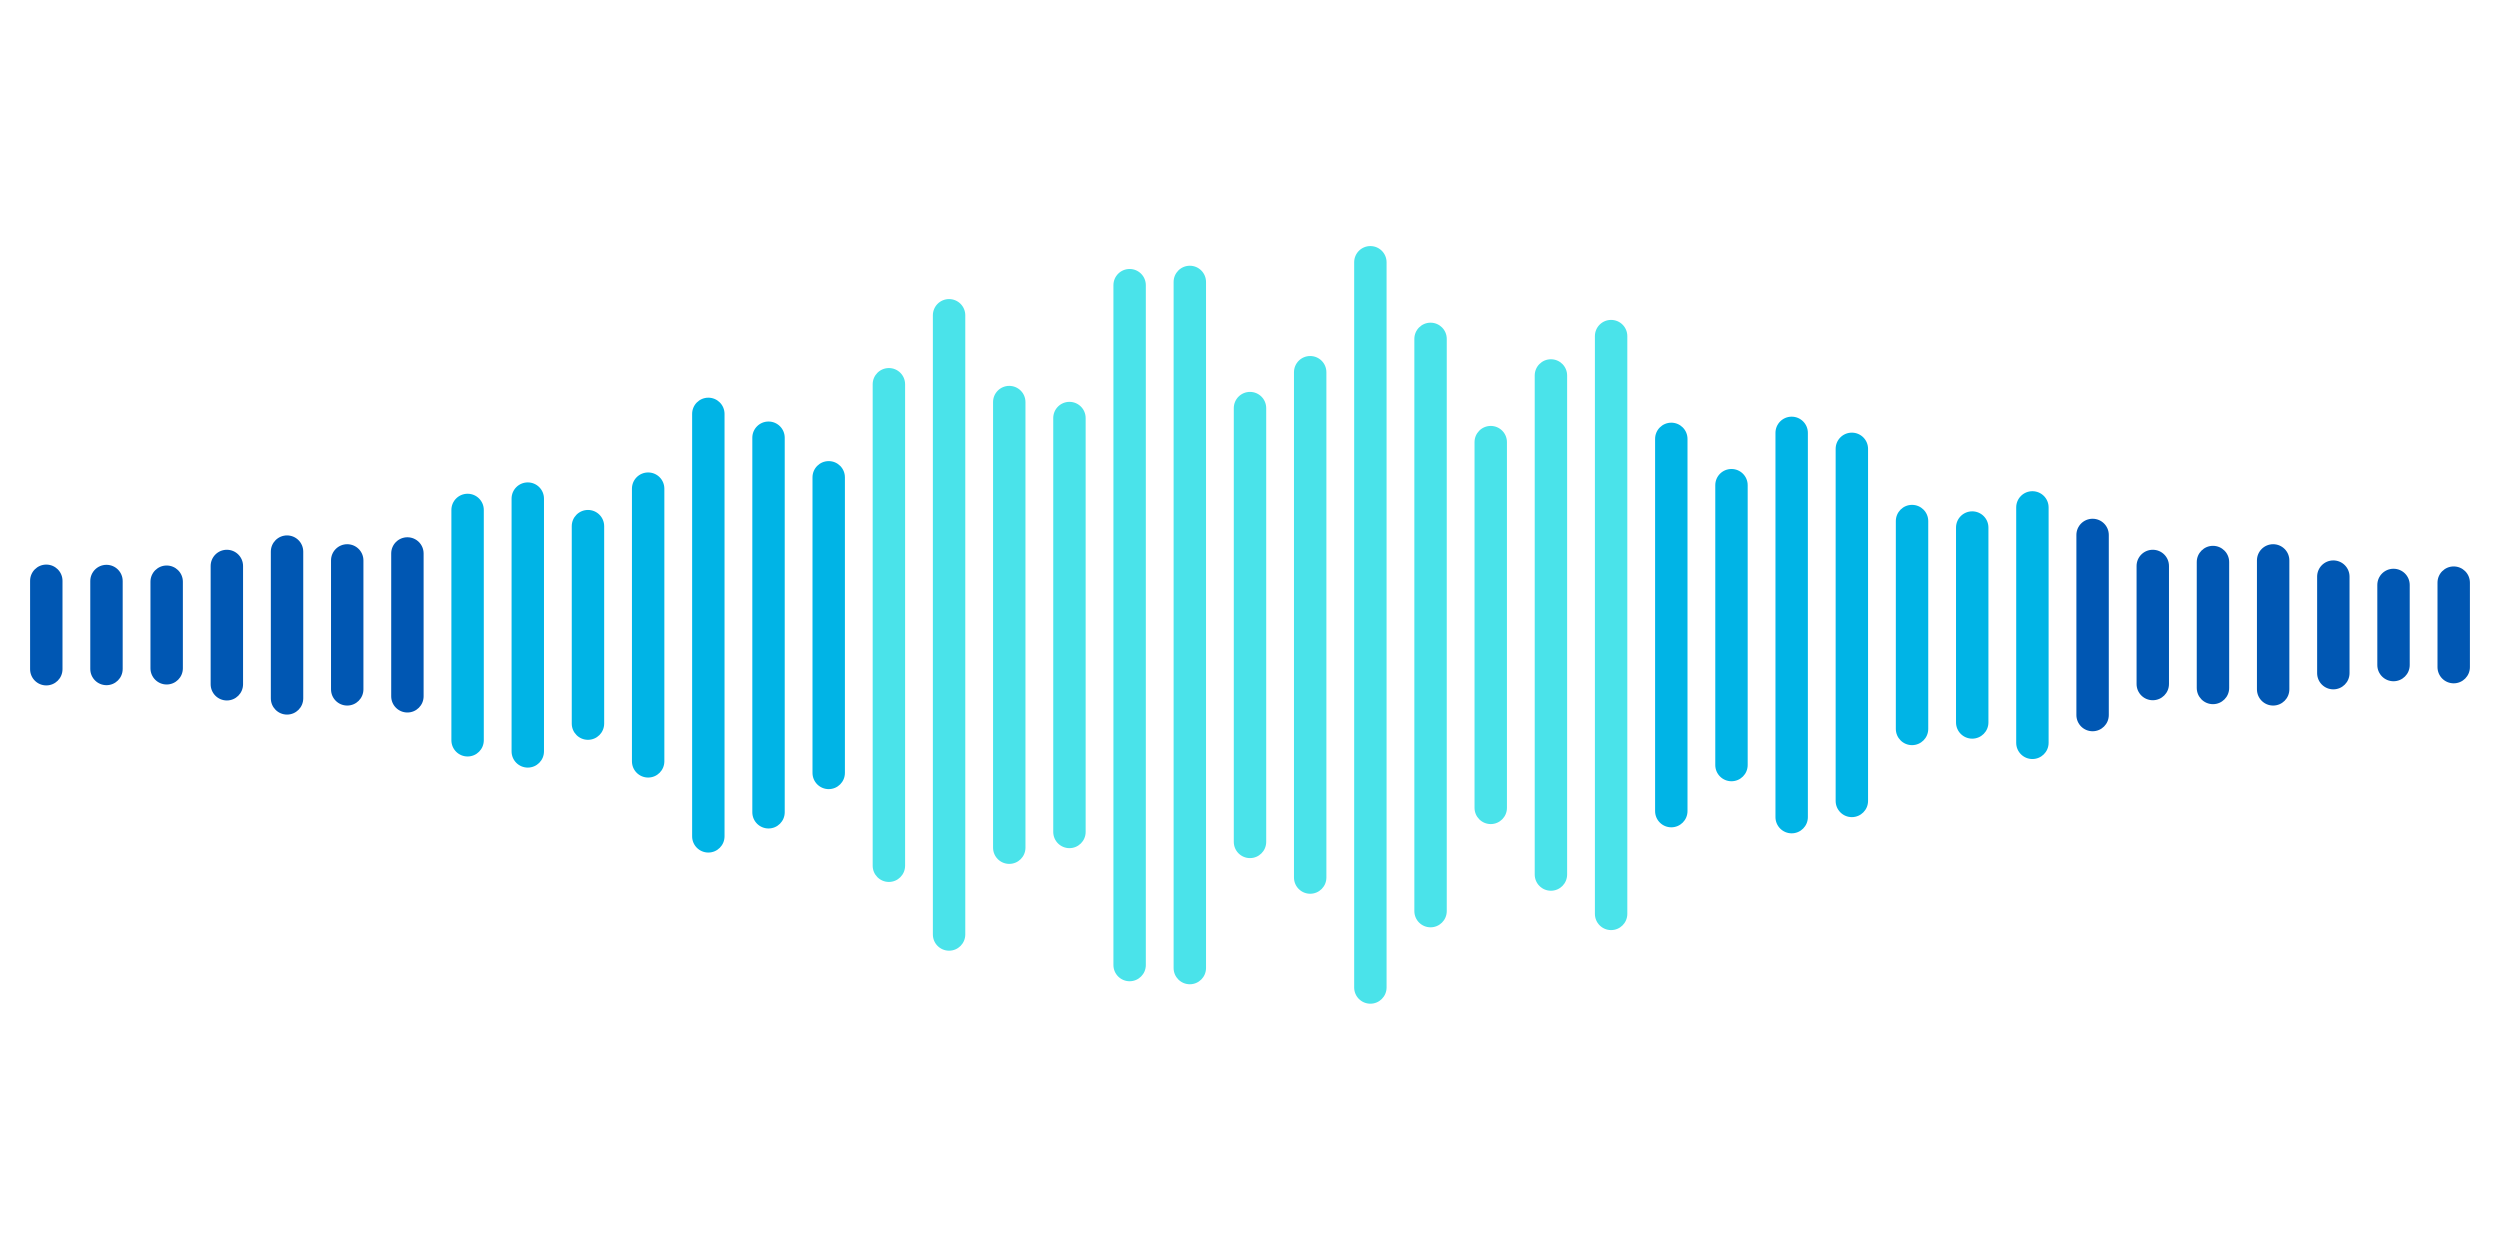
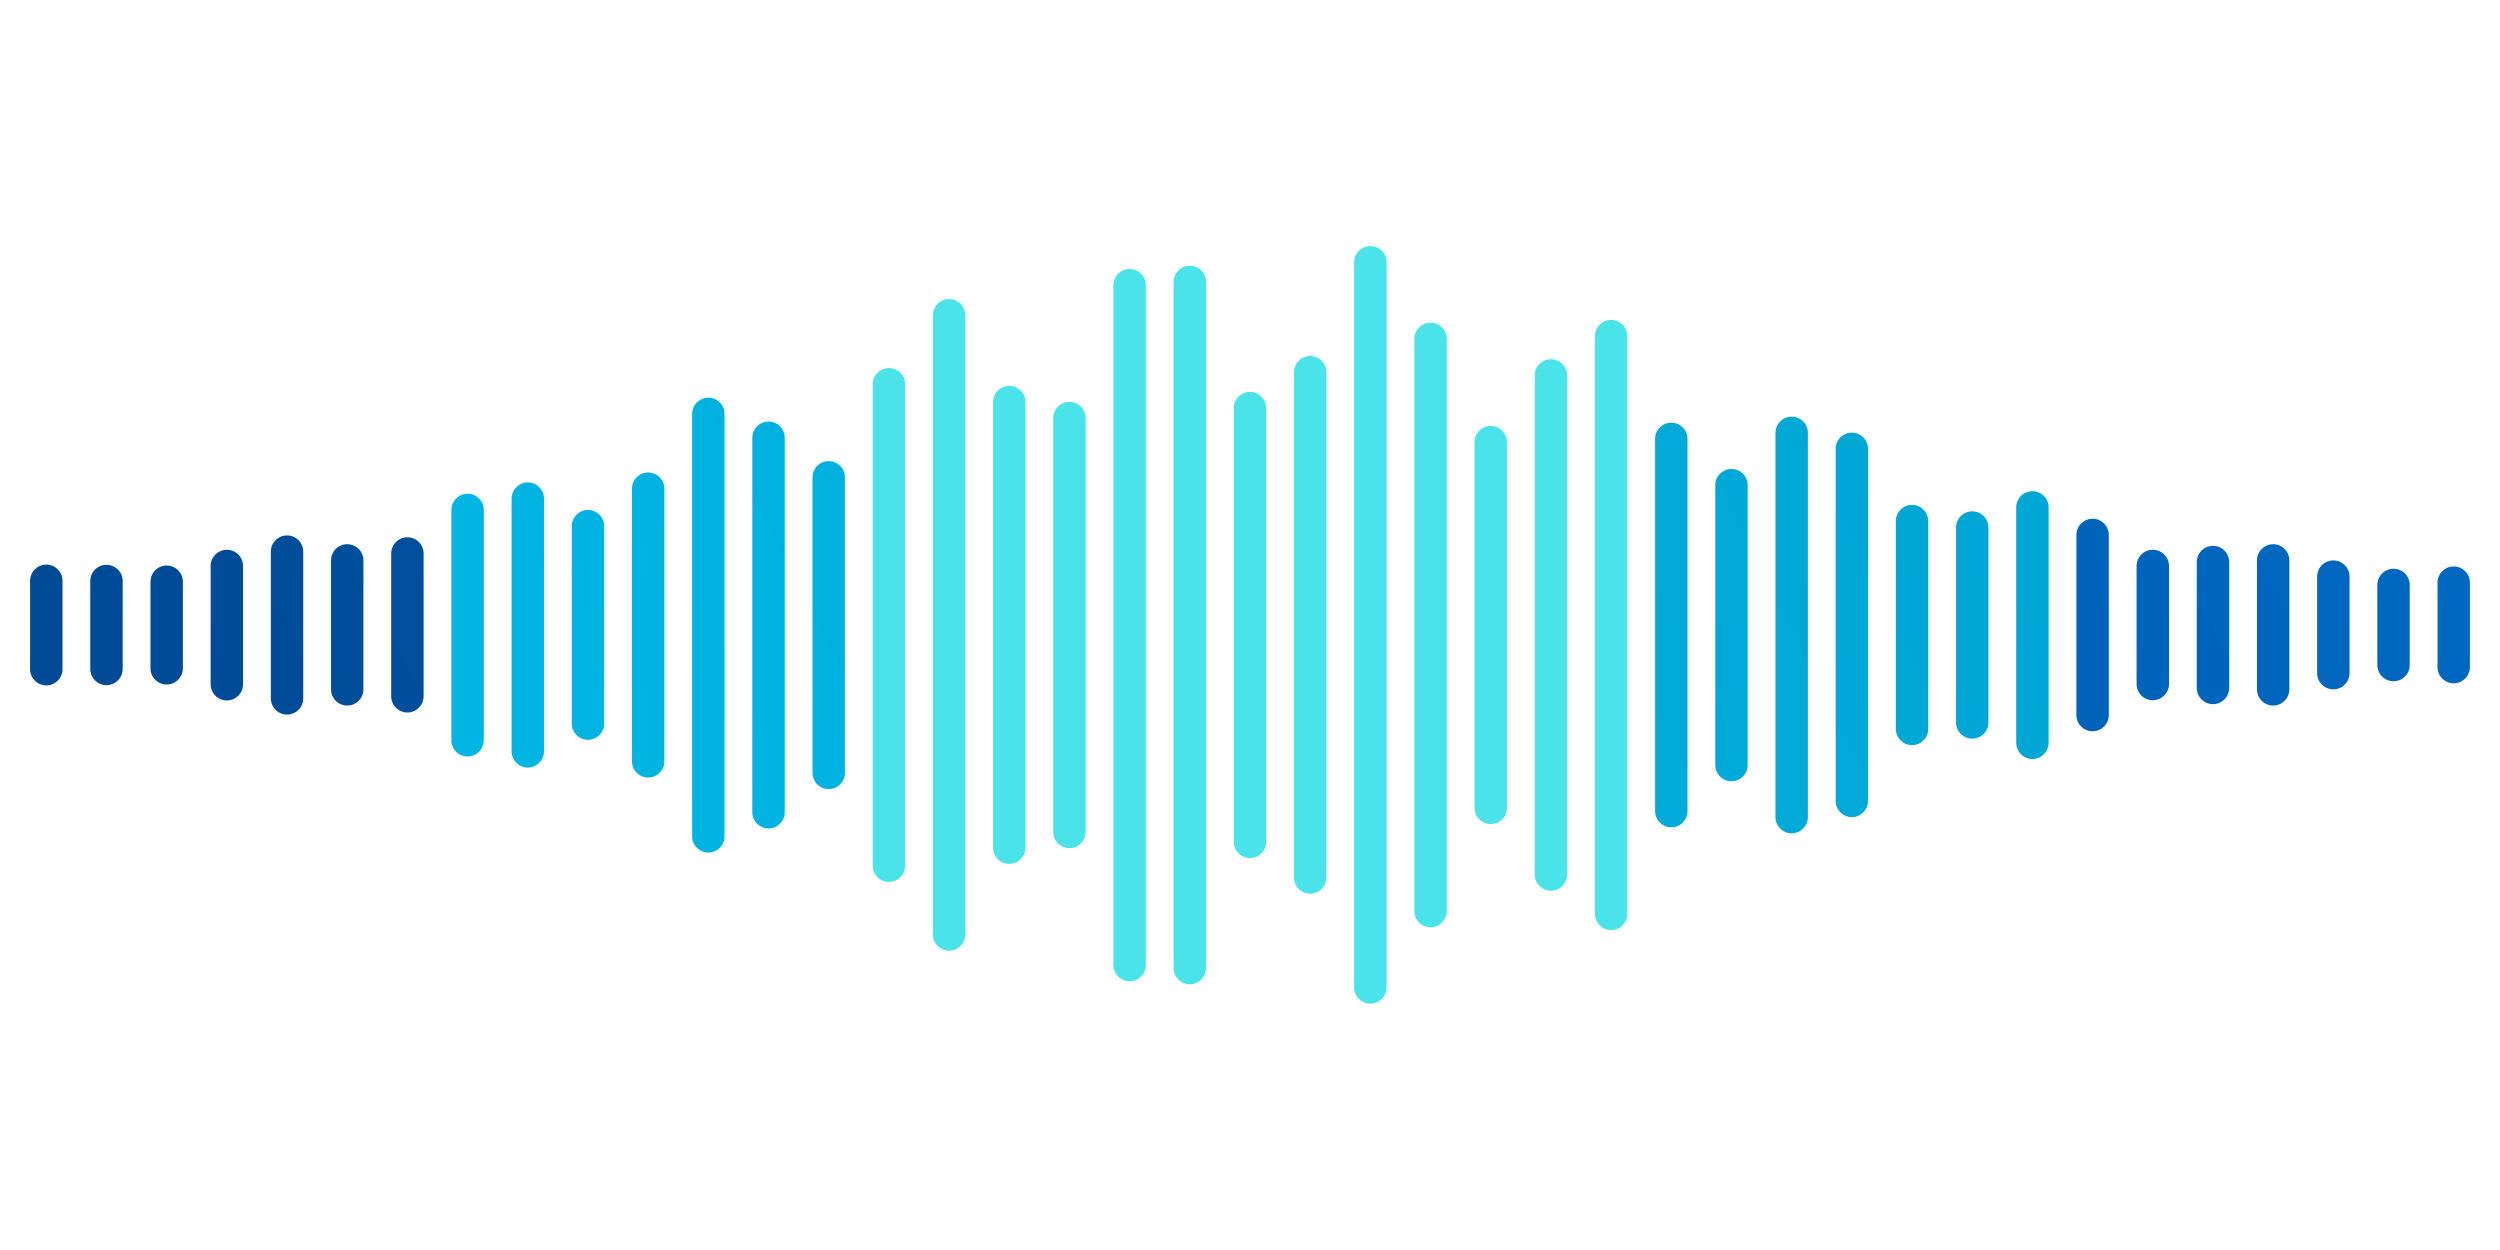
<svg xmlns="http://www.w3.org/2000/svg" width="1080" height="540" viewBox="0 0 1080 540">
-   <rect x="13.0" y="243.9" width="14" height="52.2" rx="7" fill="#0057B3" />
-   <rect x="39.0" y="244.0" width="14" height="52.0" rx="7" fill="#0057B3" />
-   <rect x="65.0" y="244.3" width="14" height="51.4" rx="7" fill="#0057B3" />
-   <rect x="91.0" y="237.5" width="14" height="65.1" rx="7" fill="#0057B3" />
-   <rect x="117.0" y="231.3" width="14" height="77.4" rx="7" fill="#0057B3" />
-   <rect x="143.0" y="235.1" width="14" height="69.7" rx="7" fill="#0057B3" />
-   <rect x="169.0" y="232.1" width="14" height="75.7" rx="7" fill="#0057B3" />
-   <rect x="195.0" y="213.3" width="14" height="113.5" rx="7" fill="#00B4E6" />
-   <rect x="221.0" y="208.4" width="14" height="123.2" rx="7" fill="#00B4E6" />
-   <rect x="247.0" y="220.3" width="14" height="99.3" rx="7" fill="#00B4E6" />
-   <rect x="273.0" y="204.1" width="14" height="131.8" rx="7" fill="#00B4E6" />
-   <rect x="299.0" y="171.8" width="14" height="196.5" rx="7" fill="#00B4E6" />
-   <rect x="325.0" y="182.1" width="14" height="175.8" rx="7" fill="#00B4E6" />
-   <rect x="351.0" y="199.2" width="14" height="141.7" rx="7" fill="#00B4E6" />
+   <defs>
+     <linearGradient id="outer-gradient" x1="0" y1="540" x2="1080" y2="0" gradientUnits="userSpaceOnUse">
+       <stop offset="0%" stop-color="#00458F" />
+       <stop offset="100%" stop-color="#006CC7" />
+     </linearGradient>
+     <linearGradient id="inner-gradient" x1="0" y1="540" x2="1080" y2="0" gradientUnits="userSpaceOnUse">
+       <stop offset="0%" stop-color="#00BCEB" />
+       <stop offset="100%" stop-color="#009FCD" />
+     </linearGradient>
+   </defs>
+   <rect x="13.0" y="243.9" width="14" height="52.2" rx="7" fill="url(#outer-gradient)" />
+   <rect x="39.0" y="244.0" width="14" height="52.0" rx="7" fill="url(#outer-gradient)" />
+   <rect x="65.0" y="244.3" width="14" height="51.4" rx="7" fill="url(#outer-gradient)" />
+   <rect x="91.0" y="237.5" width="14" height="65.1" rx="7" fill="url(#outer-gradient)" />
+   <rect x="117.0" y="231.3" width="14" height="77.4" rx="7" fill="url(#outer-gradient)" />
+   <rect x="143.0" y="235.1" width="14" height="69.7" rx="7" fill="url(#outer-gradient)" />
+   <rect x="169.0" y="232.1" width="14" height="75.7" rx="7" fill="url(#outer-gradient)" />
+   <rect x="195.0" y="213.3" width="14" height="113.5" rx="7" fill="url(#inner-gradient)" />
+   <rect x="221.0" y="208.4" width="14" height="123.2" rx="7" fill="url(#inner-gradient)" />
+   <rect x="247.0" y="220.3" width="14" height="99.3" rx="7" fill="url(#inner-gradient)" />
+   <rect x="273.0" y="204.1" width="14" height="131.8" rx="7" fill="url(#inner-gradient)" />
+   <rect x="299.0" y="171.8" width="14" height="196.5" rx="7" fill="url(#inner-gradient)" />
+   <rect x="325.0" y="182.1" width="14" height="175.8" rx="7" fill="url(#inner-gradient)" />
+   <rect x="351.0" y="199.2" width="14" height="141.7" rx="7" fill="url(#inner-gradient)" />
  <rect x="377.0" y="159.0" width="14" height="222.0" rx="7" fill="#4AE3EA" />
  <rect x="403.0" y="129.2" width="14" height="281.5" rx="7" fill="#4AE3EA" />
  <rect x="429.0" y="166.7" width="14" height="206.5" rx="7" fill="#4AE3EA" />
  <rect x="455.0" y="173.6" width="14" height="192.8" rx="7" fill="#4AE3EA" />
  <rect x="481.0" y="116.2" width="14" height="307.7" rx="7" fill="#4AE3EA" />
  <rect x="507.0" y="114.8" width="14" height="310.4" rx="7" fill="#4AE3EA" />
  <rect x="533.0" y="169.3" width="14" height="201.4" rx="7" fill="#4AE3EA" />
  <rect x="559.0" y="153.8" width="14" height="232.3" rx="7" fill="#4AE3EA" />
  <rect x="585.0" y="106.3" width="14" height="327.3" rx="7" fill="#4AE3EA" />
  <rect x="611.0" y="139.4" width="14" height="261.2" rx="7" fill="#4AE3EA" />
  <rect x="637.0" y="184.0" width="14" height="172.0" rx="7" fill="#4AE3EA" />
  <rect x="663.0" y="155.2" width="14" height="229.6" rx="7" fill="#4AE3EA" />
  <rect x="689.0" y="138.2" width="14" height="263.6" rx="7" fill="#4AE3EA" />
-   <rect x="715.0" y="182.6" width="14" height="174.8" rx="7" fill="#00B4E6" />
-   <rect x="741.0" y="202.6" width="14" height="134.9" rx="7" fill="#00B4E6" />
-   <rect x="767.0" y="180.0" width="14" height="180.0" rx="7" fill="#00B4E6" />
-   <rect x="793.0" y="186.9" width="14" height="166.1" rx="7" fill="#00B4E6" />
-   <rect x="819.0" y="218.1" width="14" height="103.8" rx="7" fill="#00B4E6" />
-   <rect x="845.0" y="220.9" width="14" height="98.2" rx="7" fill="#00B4E6" />
-   <rect x="871.0" y="212.2" width="14" height="115.7" rx="7" fill="#00B4E6" />
-   <rect x="897.0" y="224.1" width="14" height="91.8" rx="7" fill="#0057B3" />
-   <rect x="923.0" y="237.5" width="14" height="65.0" rx="7" fill="#0057B3" />
-   <rect x="949.0" y="235.8" width="14" height="68.4" rx="7" fill="#0057B3" />
-   <rect x="975.0" y="235.1" width="14" height="69.7" rx="7" fill="#0057B3" />
-   <rect x="1001.0" y="242.1" width="14" height="55.7" rx="7" fill="#0057B3" />
-   <rect x="1027.0" y="245.7" width="14" height="48.6" rx="7" fill="#0057B3" />
-   <rect x="1053.0" y="244.7" width="14" height="50.5" rx="7" fill="#0057B3" />
+   <rect x="715.0" y="182.6" width="14" height="174.8" rx="7" fill="url(#inner-gradient)" />
+   <rect x="741.0" y="202.6" width="14" height="134.9" rx="7" fill="url(#inner-gradient)" />
+   <rect x="767.0" y="180.0" width="14" height="180.0" rx="7" fill="url(#inner-gradient)" />
+   <rect x="793.0" y="186.9" width="14" height="166.1" rx="7" fill="url(#inner-gradient)" />
+   <rect x="819.0" y="218.1" width="14" height="103.8" rx="7" fill="url(#inner-gradient)" />
+   <rect x="845.0" y="220.9" width="14" height="98.2" rx="7" fill="url(#inner-gradient)" />
+   <rect x="871.0" y="212.2" width="14" height="115.7" rx="7" fill="url(#inner-gradient)" />
+   <rect x="897.0" y="224.1" width="14" height="91.8" rx="7" fill="url(#outer-gradient)" />
+   <rect x="923.0" y="237.5" width="14" height="65.0" rx="7" fill="url(#outer-gradient)" />
+   <rect x="949.0" y="235.8" width="14" height="68.4" rx="7" fill="url(#outer-gradient)" />
+   <rect x="975.0" y="235.1" width="14" height="69.7" rx="7" fill="url(#outer-gradient)" />
+   <rect x="1001.0" y="242.1" width="14" height="55.7" rx="7" fill="url(#outer-gradient)" />
+   <rect x="1027.0" y="245.7" width="14" height="48.6" rx="7" fill="url(#outer-gradient)" />
+   <rect x="1053.0" y="244.7" width="14" height="50.5" rx="7" fill="url(#outer-gradient)" />
</svg>
